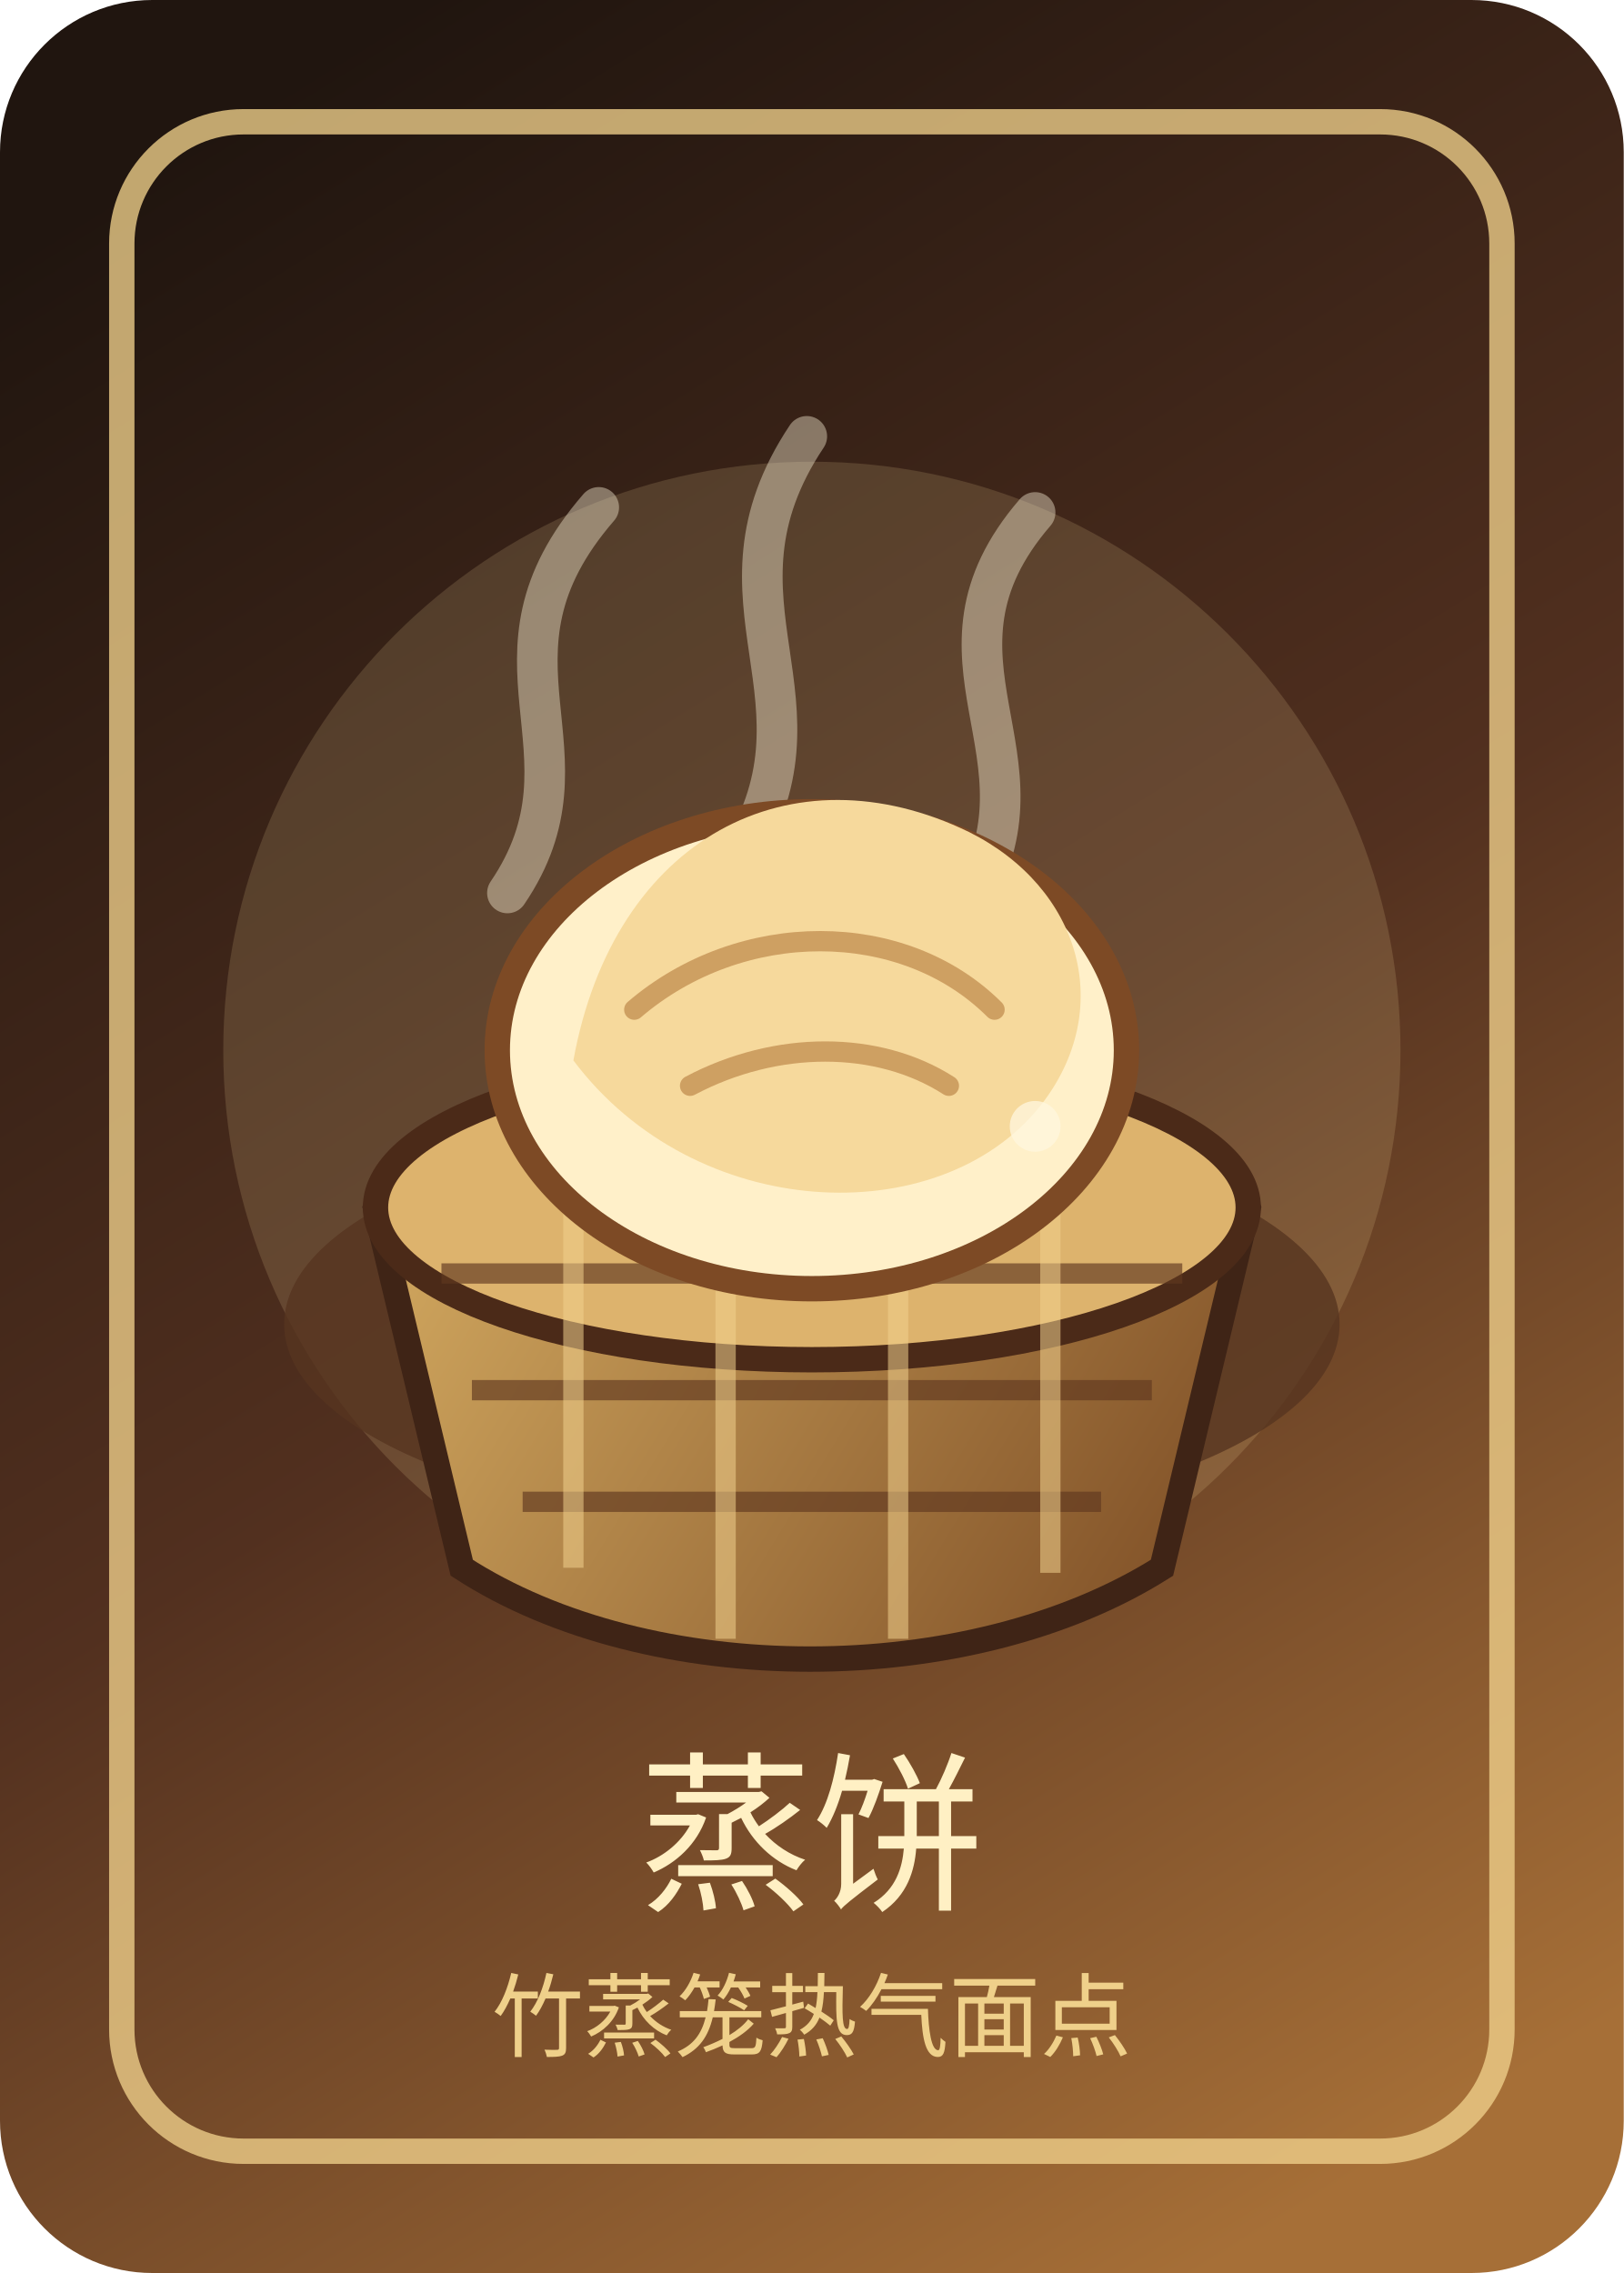
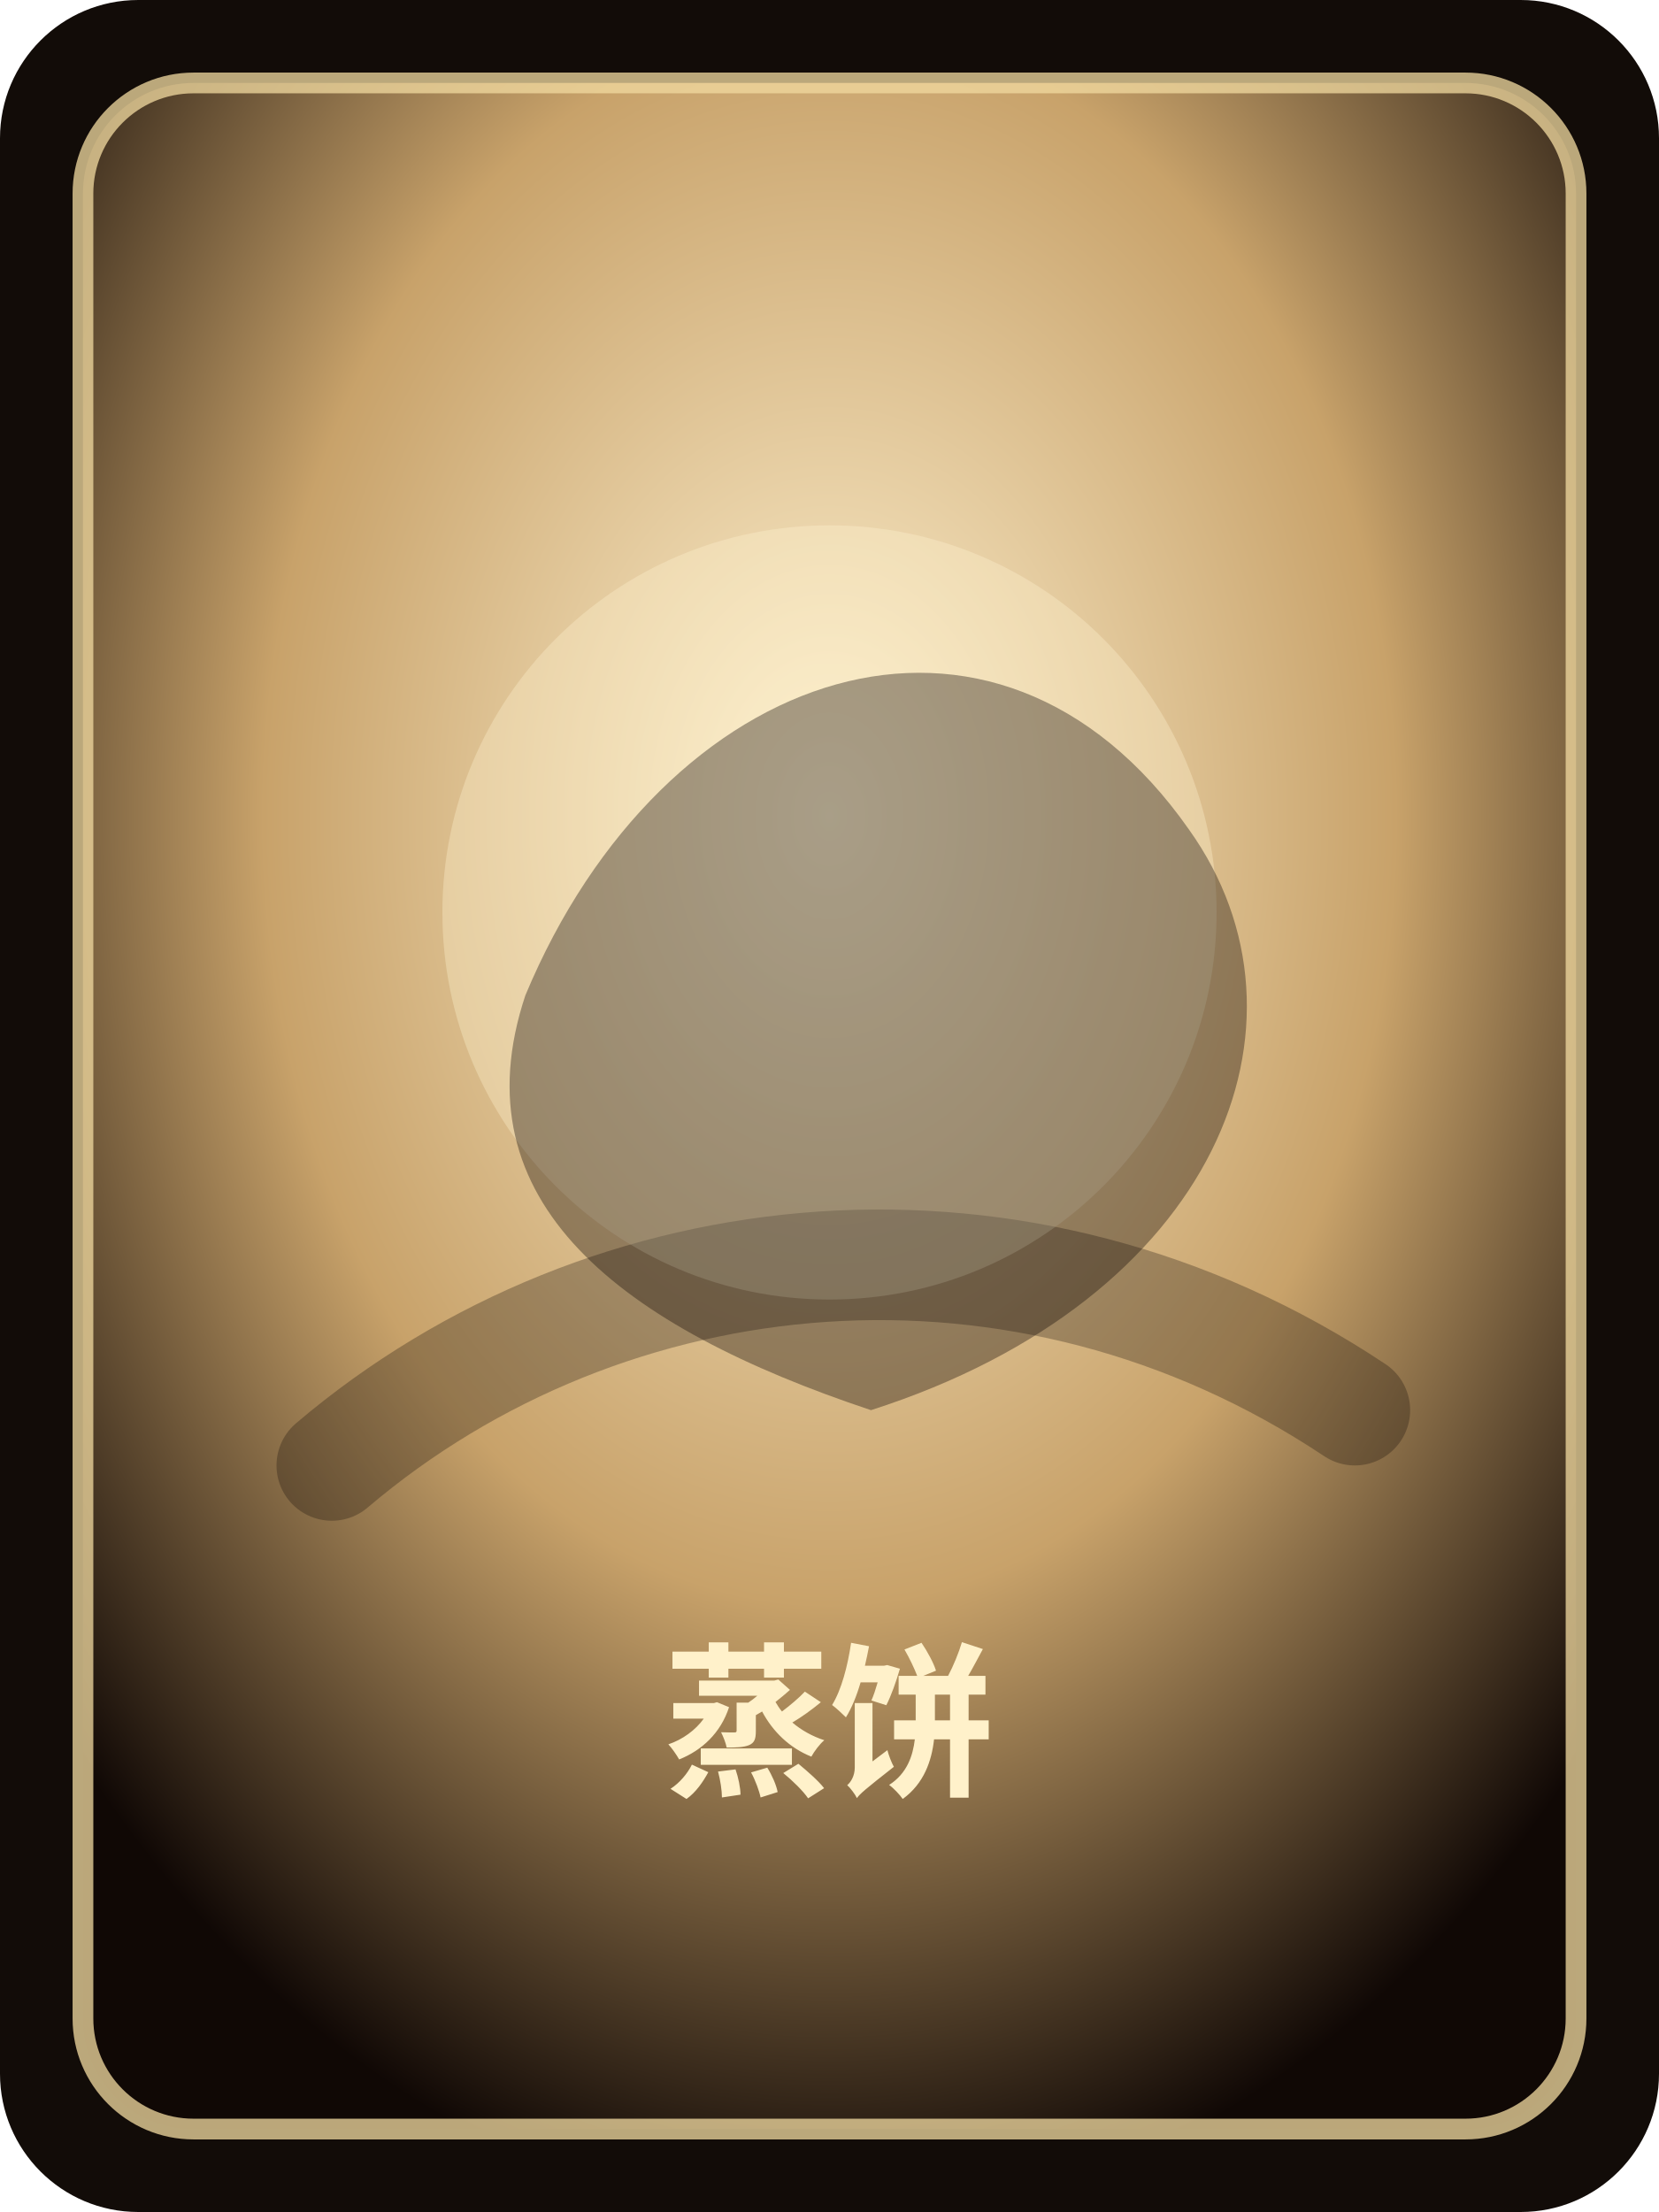
- <svg xmlns="http://www.w3.org/2000/svg" viewBox="0 0 320 448" role="img" aria-labelledby="steamed-bun-title steamed-bun-desc" data-art-direction="ancient-wuxia-item" data-item-id="steamed_bun">
+ <svg xmlns="http://www.w3.org/2000/svg" width="120" height="160" viewBox="0 0 120 160" role="img" aria-label="蒸饼 · 古风武侠道具" data-art-direction="ancient-wuxia-item" data-kind="item" data-item-id="steamed_bun" data-theme="古风武侠江湖水墨道具">
  <defs>
-     <linearGradient id="steamed-bun-bg" x1="38" y1="28" x2="282" y2="420" gradientUnits="userSpaceOnUse">
-       <stop stop-color="#20150f" />
-       <stop offset=".52" stop-color="#52301f" />
-       <stop offset="1" stop-color="#a66f37" />
-     </linearGradient>
-     <linearGradient id="steamed-bun-bamboo" x1="76" y1="213" x2="244" y2="316" gradientUnits="userSpaceOnUse">
-       <stop stop-color="#d7ae63" />
-       <stop offset="1" stop-color="#7d4d25" />
-     </linearGradient>
+     <radialGradient id="g" cx="50%" cy="36%" r="68%">
+       <stop stop-color="#fff2d1" />
+       <stop offset=".56" stop-color="#c8a26a" />
+       <stop offset="1" stop-color="#100805" />
+     </radialGradient>
  </defs>
-   <rect width="320" height="448" rx="30" fill="url(#steamed-bun-bg)" />
-   <rect x="24" y="24" width="272" height="400" rx="24" fill="none" stroke="#efd08a" stroke-width="5" opacity=".78" />
-   <circle cx="160" cy="207" r="116" fill="#ffe1a0" opacity=".15" />
-   <path d="M118 100 C92 130 119 148 100 176 M159 86 C137 119 166 138 145 170 M204 101 C179 130 209 149 191 178" fill="none" stroke="#f9efd5" stroke-width="8" stroke-linecap="round" opacity=".42" />
-   <ellipse cx="160" cy="261" rx="104" ry="40" fill="#56341f" opacity=".8" />
-   <path d="M74 238 C88 197 233 197 246 238 L229 309 C191 333 128 333 91 309Z" fill="url(#steamed-bun-bamboo)" stroke="#3f2416" stroke-width="5" />
-   <ellipse cx="160" cy="238" rx="86" ry="30" fill="#ddb36d" stroke="#4b2a18" stroke-width="5" />
-   <path d="M87 251 H233 M93 274 H227 M103 296 H217" stroke="#5f371f" stroke-width="4" opacity=".65" />
-   <path d="M113 212 V309 M143 205 V323 M177 205 V323 M207 212 V310" stroke="#f0cf8c" stroke-width="4" opacity=".55" />
-   <ellipse cx="160" cy="207" rx="62" ry="47" fill="#fff0c9" stroke="#7d4a25" stroke-width="5" />
-   <path d="M113 209 C121 165 156 147 191 164 C213 175 220 199 205 218 C185 243 137 241 113 209Z" fill="#f6d99c" />
-   <path d="M125 199 C146 181 178 181 196 199 M136 214 C153 205 173 205 187 214" fill="none" stroke="#be874a" stroke-width="4" stroke-linecap="round" opacity=".7" />
-   <circle cx="204" cy="222" r="5" fill="#fff7df" opacity=".75" />
-   <text x="160" y="374" text-anchor="middle" font-size="34" font-family="serif" fill="#fff0c4">蒸饼</text>
-   <text x="160" y="404" text-anchor="middle" font-size="18" font-family="serif" fill="#efd08a">竹蒸笼热气面点</text>
+   <rect width="120" height="160" rx="10" fill="#120c08" />
+   <rect x="6" y="6" width="108" height="148" rx="8" fill="url(#g)" />
+   <path d="M24 106c20-17 50-20 74-4" stroke="#100805" stroke-width="8" stroke-linecap="round" fill="none" opacity=".28" />
+   <circle cx="60" cy="66" r="28" fill="#fff2d1" opacity=".34" />
+   <path d="M38 72c10-24 34-32 48-12 10 14 2 34-23 42-18-6-30-15-25-30z" fill="#100805" opacity=".36" />
+   <text x="60" y="129" text-anchor="middle" font-family="KaiTi, STKaiti, serif" font-size="12" font-weight="700" fill="#fff1ca">蒸饼</text>
+   <rect x="6" y="6" width="108" height="148" rx="8" fill="none" stroke="#f1d99f" stroke-width="1.5" opacity=".76" />
</svg>
